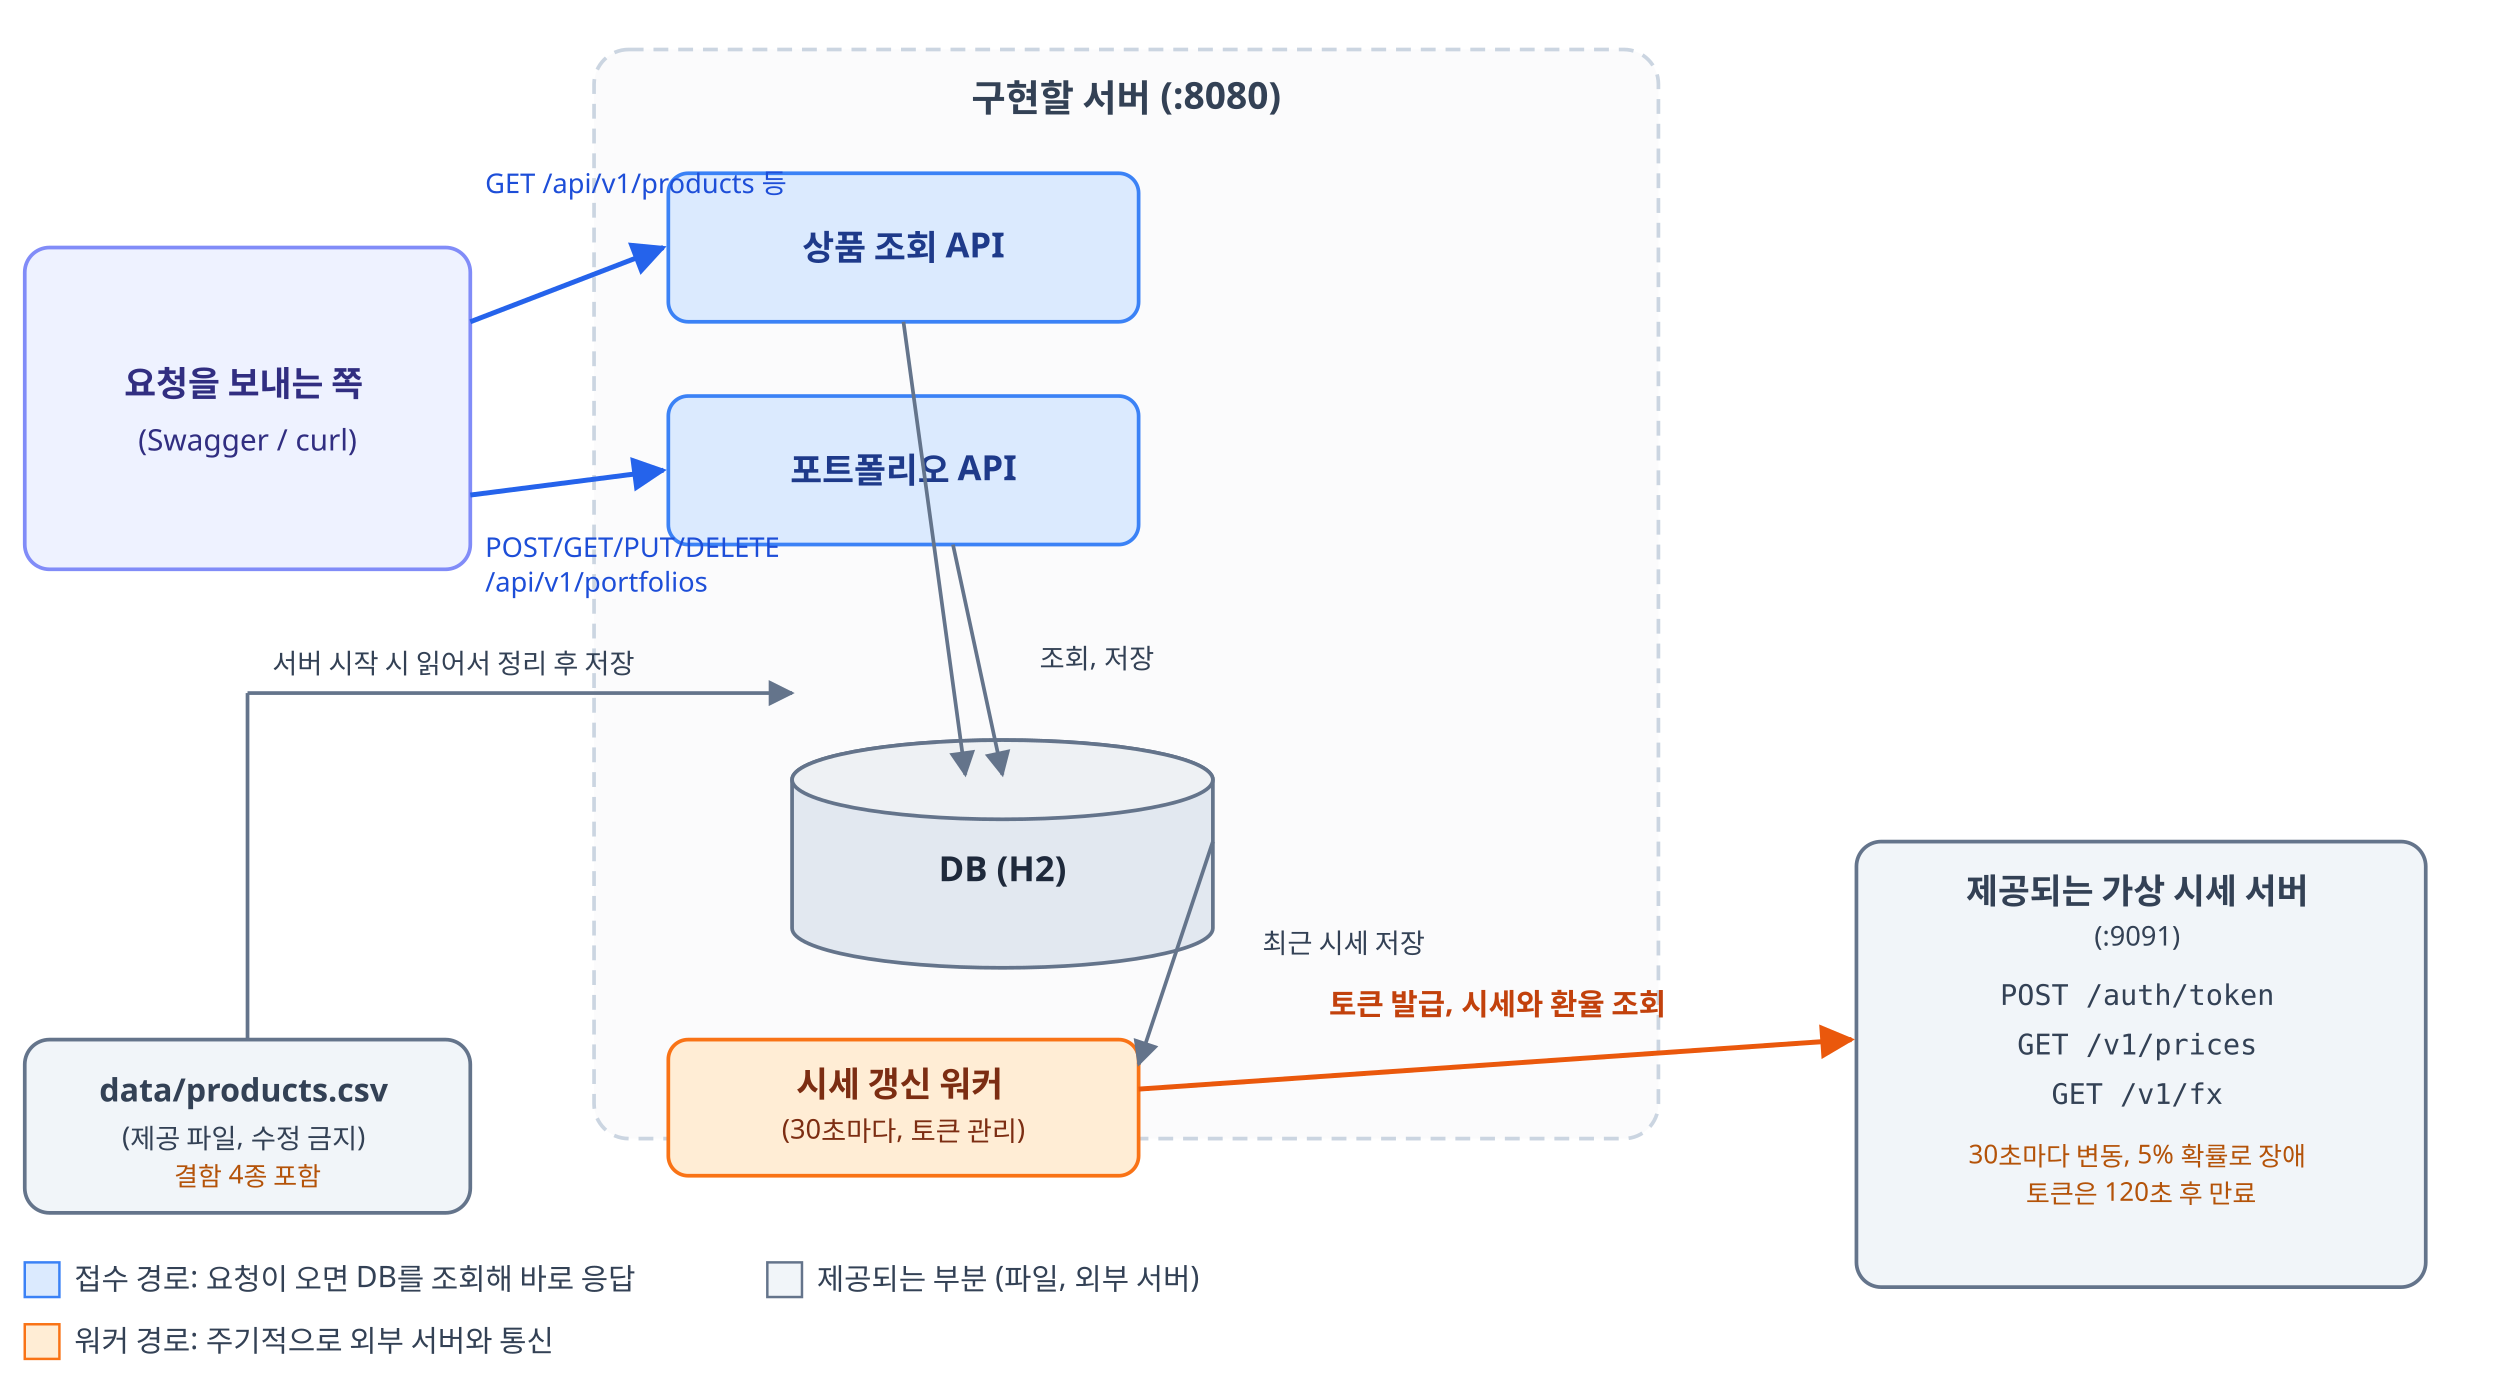
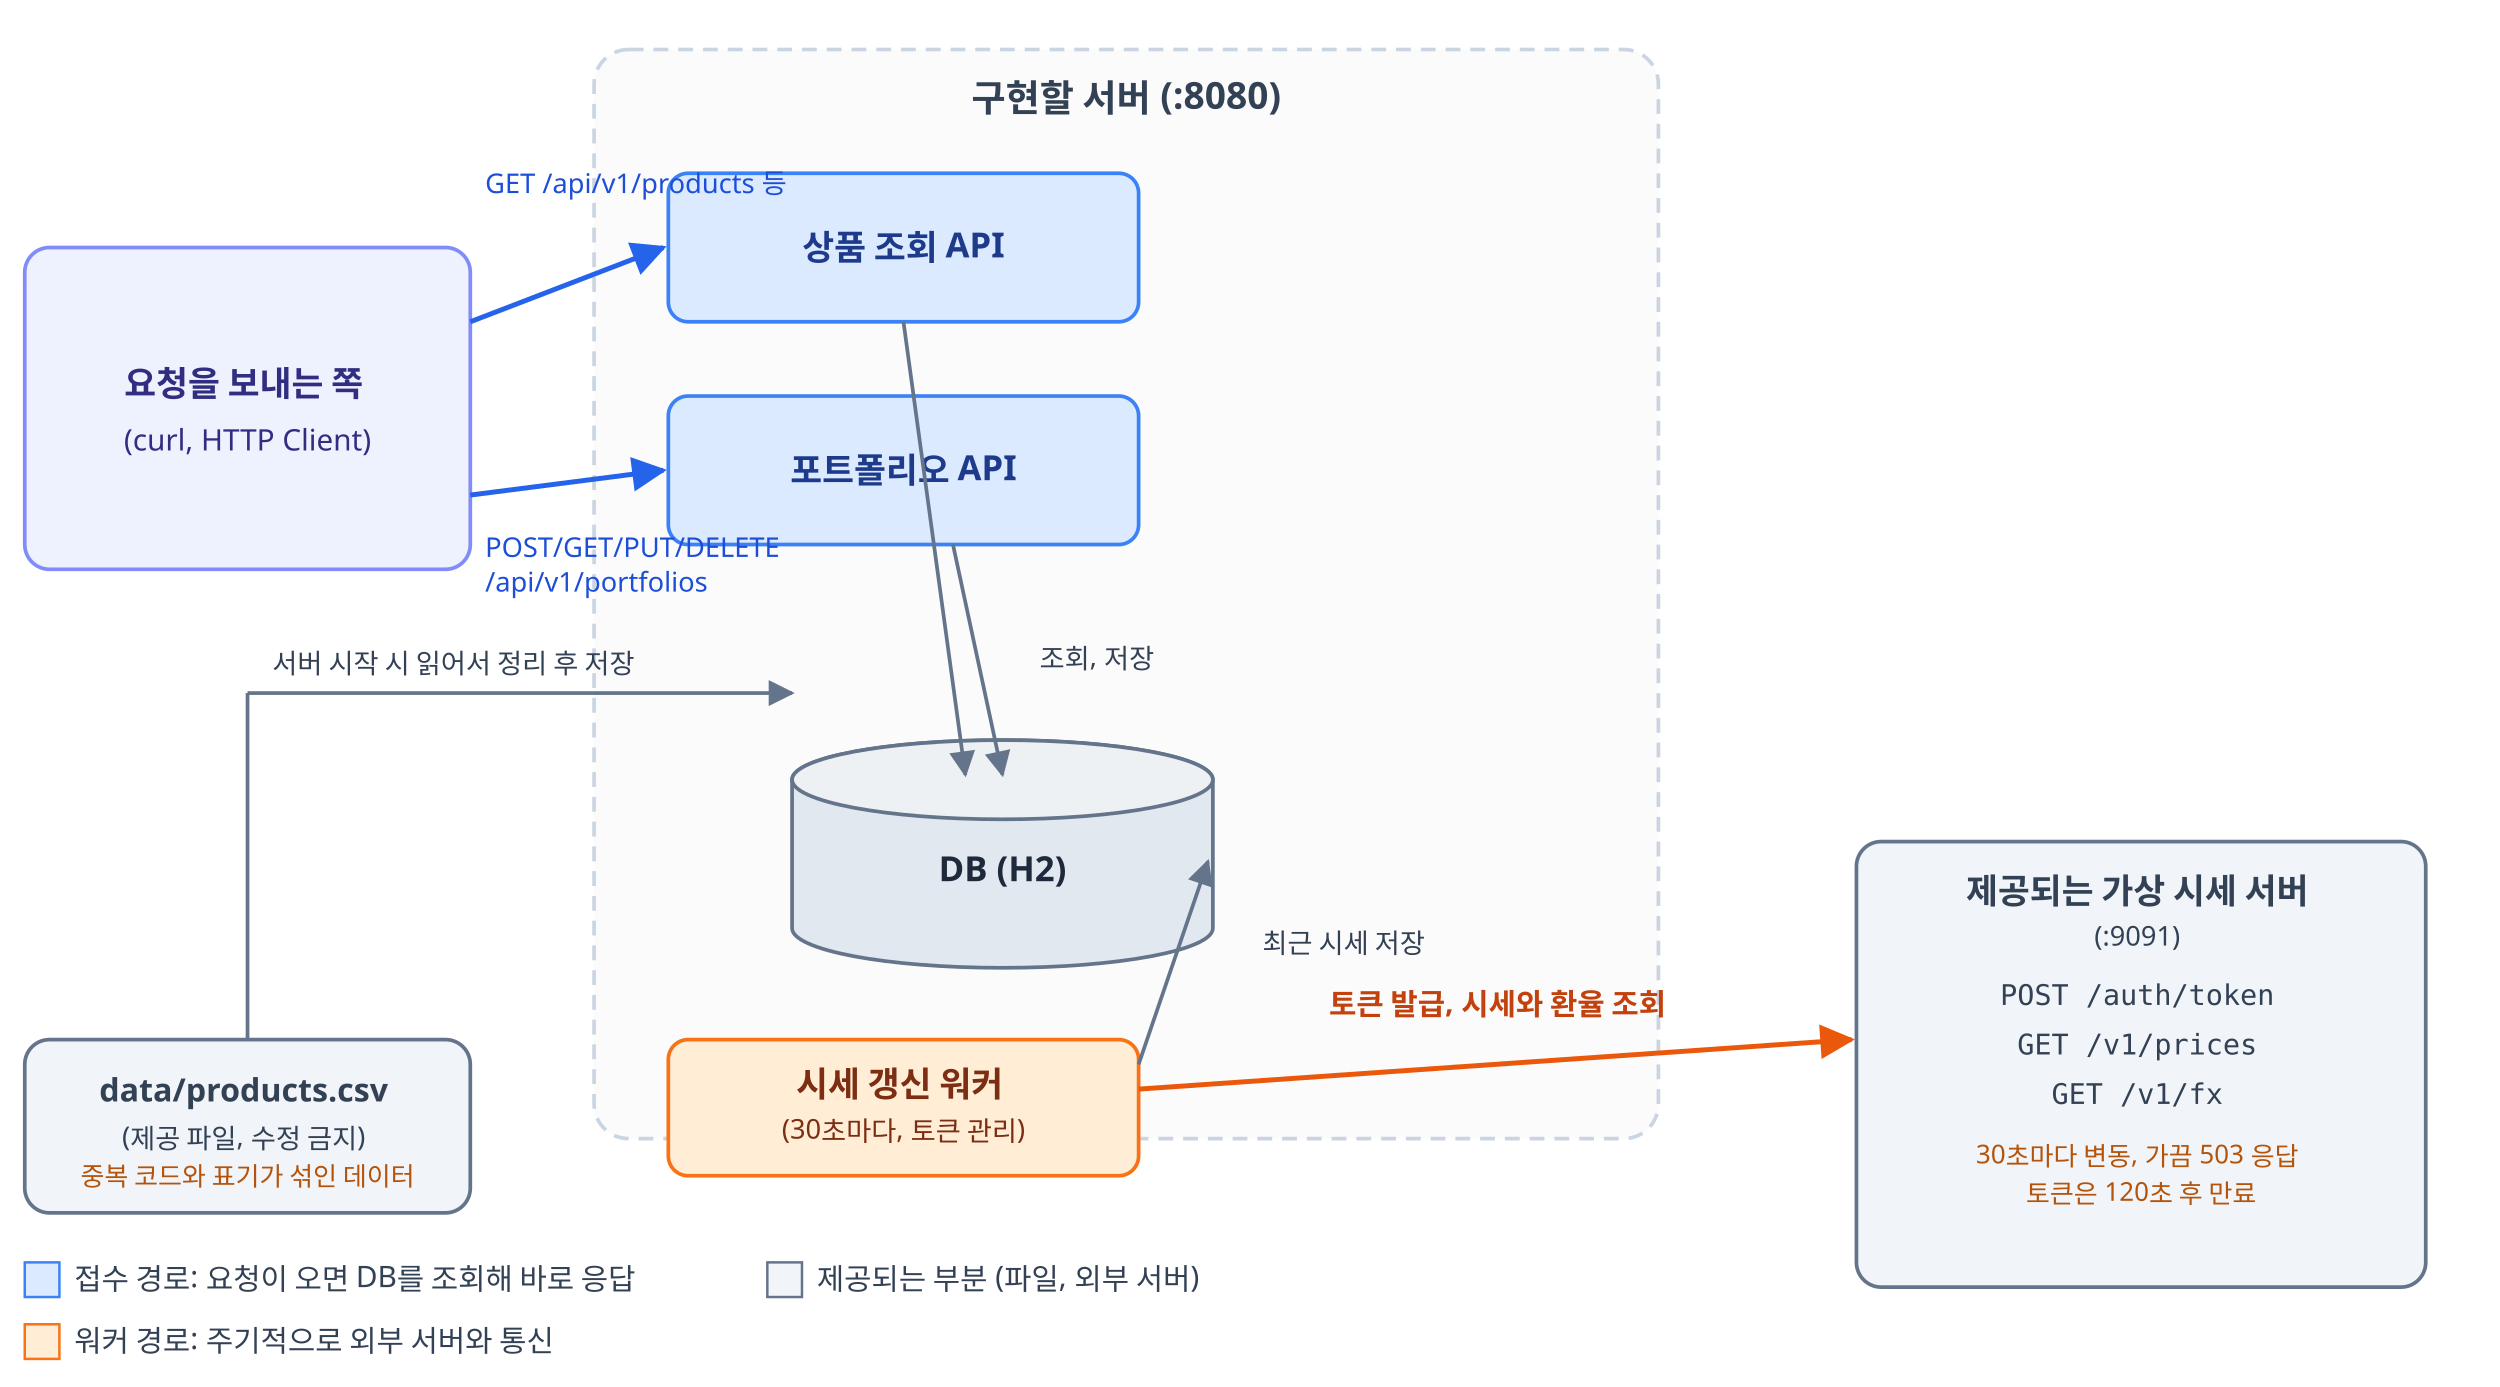
<svg xmlns="http://www.w3.org/2000/svg" viewBox="20 20 1010 560" width="1010" height="560" role="img" aria-label="포트폴리오 서비스 구조: 구현할 서버가 상품 조회와 포트폴리오 API를 제공하고, 30초마다 워커가 가상 시세 서버에서 시세를 받아온다">
  <rect width="1050" height="600" fill="#ffffff" />
  <defs>
    <marker id="pf-arrow-gray" viewBox="0 0 10 10" refX="9" refY="5" markerWidth="7" markerHeight="7" orient="auto-start-reverse">
      <path d="M0,0 L10,5 L0,10 z" fill="#64748b" />
    </marker>
    <marker id="pf-arrow-blue" viewBox="0 0 10 10" refX="9" refY="5" markerWidth="7" markerHeight="7" orient="auto-start-reverse">
      <path d="M0,0 L10,5 L0,10 z" fill="#2563eb" />
    </marker>
    <marker id="pf-arrow-orange" viewBox="0 0 10 10" refX="9" refY="5" markerWidth="7" markerHeight="7" orient="auto-start-reverse">
      <path d="M0,0 L10,5 L0,10 z" fill="#ea580c" />
    </marker>
  </defs>
  <rect x="260" y="40" width="430" height="440" rx="14" fill="#fbfbfc" stroke="#cbd5e1" stroke-width="1.5" stroke-dasharray="6 4" />
  <text x="475" y="65" text-anchor="middle" font-size="15" font-weight="700" fill="#334155" font-family="sans-serif">구현할 서버 (:8080)</text>
  <rect x="30" y="120" width="180" height="130" rx="10" fill="#eef2ff" stroke="#818cf8" stroke-width="1.5" />
  <text text-anchor="middle" font-family="sans-serif" fill="#312e81">
    <tspan x="120" y="180" font-size="14" font-weight="700">요청을 보내는 쪽</tspan>
-     <tspan x="120" y="202" font-size="12">(Swagger / curl)</tspan>
+     <tspan x="120" y="202" font-size="12">(curl, HTTP Client)</tspan>
  </text>
  <rect x="290" y="90" width="190" height="60" rx="8" fill="#dbeafe" stroke="#3b82f6" stroke-width="1.5" />
  <text x="385" y="125" text-anchor="middle" font-size="14" font-weight="700" fill="#1e3a8a" font-family="sans-serif">상품 조회 API</text>
  <rect x="290" y="180" width="190" height="60" rx="8" fill="#dbeafe" stroke="#3b82f6" stroke-width="1.5" />
  <text x="385" y="215" text-anchor="middle" font-size="14" font-weight="700" fill="#1e3a8a" font-family="sans-serif">포트폴리오 API</text>
  <path d="M340,335 A85,16 0 0 1 510,335 L510,395 A85,16 0 0 1 340,395 Z" fill="#e2e8f0" stroke="#64748b" stroke-width="1.5" />
  <ellipse cx="425" cy="335" rx="85" ry="16" fill="#eef1f4" stroke="#64748b" stroke-width="1.5" />
  <text x="425" y="376" text-anchor="middle" font-size="14" font-weight="700" fill="#1e293b" font-family="sans-serif">DB (H2)</text>
  <rect x="290" y="440" width="190" height="55" rx="8" fill="#ffedd5" stroke="#f97316" stroke-width="1.5" />
  <text text-anchor="middle" font-family="sans-serif" fill="#7c2d12">
    <tspan x="385" y="463" font-size="14" font-weight="700">시세 갱신 워커</tspan>
    <tspan x="385" y="480" font-size="11">(30초마다, 토큰 관리)</tspan>
  </text>
  <rect x="30" y="440" width="180" height="70" rx="10" fill="#f1f5f9" stroke="#64748b" stroke-width="1.5" />
  <text text-anchor="middle" font-family="sans-serif" fill="#334155">
    <tspan x="120" y="465" font-size="13" font-weight="700">data/products.csv</tspan>
    <tspan x="120" y="483" font-size="11">(제공 파일, 수정 금지)</tspan>
-     <tspan x="120" y="499" font-size="10.5" fill="#b45309">결함 4종 포함</tspan>
+     <tspan x="120" y="499" font-size="10.5" fill="#b45309">중복 코드와 표기가 섞인 데이터</tspan>
  </text>
  <rect x="770" y="360" width="230" height="180" rx="10" fill="#f1f5f9" stroke="#64748b" stroke-width="1.5" />
  <text text-anchor="middle" font-family="sans-serif" fill="#334155">
    <tspan x="885" y="385" font-size="14" font-weight="700">제공되는 가상 시세 서버</tspan>
    <tspan x="885" y="402" font-size="11">(:9091)</tspan>
    <tspan x="885" y="426" font-size="11.5" font-family="ui-monospace, monospace">POST /auth/token</tspan>
    <tspan x="885" y="446" font-size="11.5" font-family="ui-monospace, monospace">GET /v1/prices</tspan>
    <tspan x="885" y="466" font-size="11.5" font-family="ui-monospace, monospace">GET /v1/fx</tspan>
-     <tspan x="885" y="490" font-size="10.5" fill="#b45309">30초마다 변동, 5% 확률로 장애</tspan>
+     <tspan x="885" y="490" font-size="10.5" fill="#b45309">30초마다 변동, 가끔 503 응답</tspan>
    <tspan x="885" y="506" font-size="10.5" fill="#b45309">토큰은 120초 후 만료</tspan>
  </text>
  <line x1="210" y1="150" x2="288" y2="120" stroke="#2563eb" stroke-width="2" marker-end="url(#pf-arrow-blue)" />
  <text x="216" y="98" text-anchor="start" font-size="11" fill="#1d4ed8" font-family="sans-serif">GET /api/v1/products 등</text>
  <line x1="210" y1="220" x2="288" y2="210" stroke="#2563eb" stroke-width="2" marker-end="url(#pf-arrow-blue)" />
  <text x="216" y="245" text-anchor="start" font-size="11" fill="#1d4ed8" font-family="sans-serif">POST/GET/PUT/DELETE</text>
  <text x="216" y="259" text-anchor="start" font-size="11" fill="#1d4ed8" font-family="sans-serif">/api/v1/portfolios</text>
  <line x1="385" y1="150" x2="410" y2="333" stroke="#64748b" stroke-width="1.5" marker-end="url(#pf-arrow-gray)" />
  <line x1="405" y1="240" x2="425" y2="333" stroke="#64748b" stroke-width="1.5" marker-end="url(#pf-arrow-gray)" />
  <text x="440" y="290" font-size="11" fill="#334155" font-family="sans-serif">조회, 저장</text>
  <line x1="120" y1="440" x2="120" y2="300" stroke="#64748b" stroke-width="1.5" />
  <line x1="120" y1="300" x2="340" y2="300" stroke="#64748b" stroke-width="1.5" marker-end="url(#pf-arrow-gray)" />
  <text x="130" y="292" font-size="11" fill="#334155" font-family="sans-serif">서버 시작 시 읽어서 정리 후 저장</text>
  <line x1="480" y1="460" x2="768" y2="440" stroke="#ea580c" stroke-width="2" marker-end="url(#pf-arrow-orange)" />
  <text text-anchor="middle" font-family="sans-serif" fill="#c2410c">
    <tspan x="625" y="430" font-size="12" font-weight="700">토큰 발급, 시세와 환율 조회</tspan>
  </text>
-   <line x1="510" y1="360" x2="480" y2="450" stroke="#64748b" stroke-width="1.5" marker-end="url(#pf-arrow-gray)" />
+   <line x1="480" y1="450" x2="508" y2="368" stroke="#64748b" stroke-width="1.5" marker-end="url(#pf-arrow-gray)" />
  <text x="530" y="405" font-size="11" fill="#334155" font-family="sans-serif">최근 시세 저장</text>
  <rect x="30" y="530" width="14" height="14" fill="#dbeafe" stroke="#3b82f6" />
  <text x="50" y="541" font-size="12" fill="#334155" font-family="sans-serif">접수 경로: 요청이 오면 DB를 조회해 바로 응답</text>
  <rect x="30" y="555" width="14" height="14" fill="#ffedd5" stroke="#f97316" />
  <text x="50" y="566" font-size="12" fill="#334155" font-family="sans-serif">워커 경로: 주기적으로 외부 서버와 통신</text>
  <rect x="330" y="530" width="14" height="14" fill="#f1f5f9" stroke="#64748b" />
  <text x="350" y="541" font-size="12" fill="#334155" font-family="sans-serif">제공되는 부분 (파일, 외부 서버)</text>
</svg>
